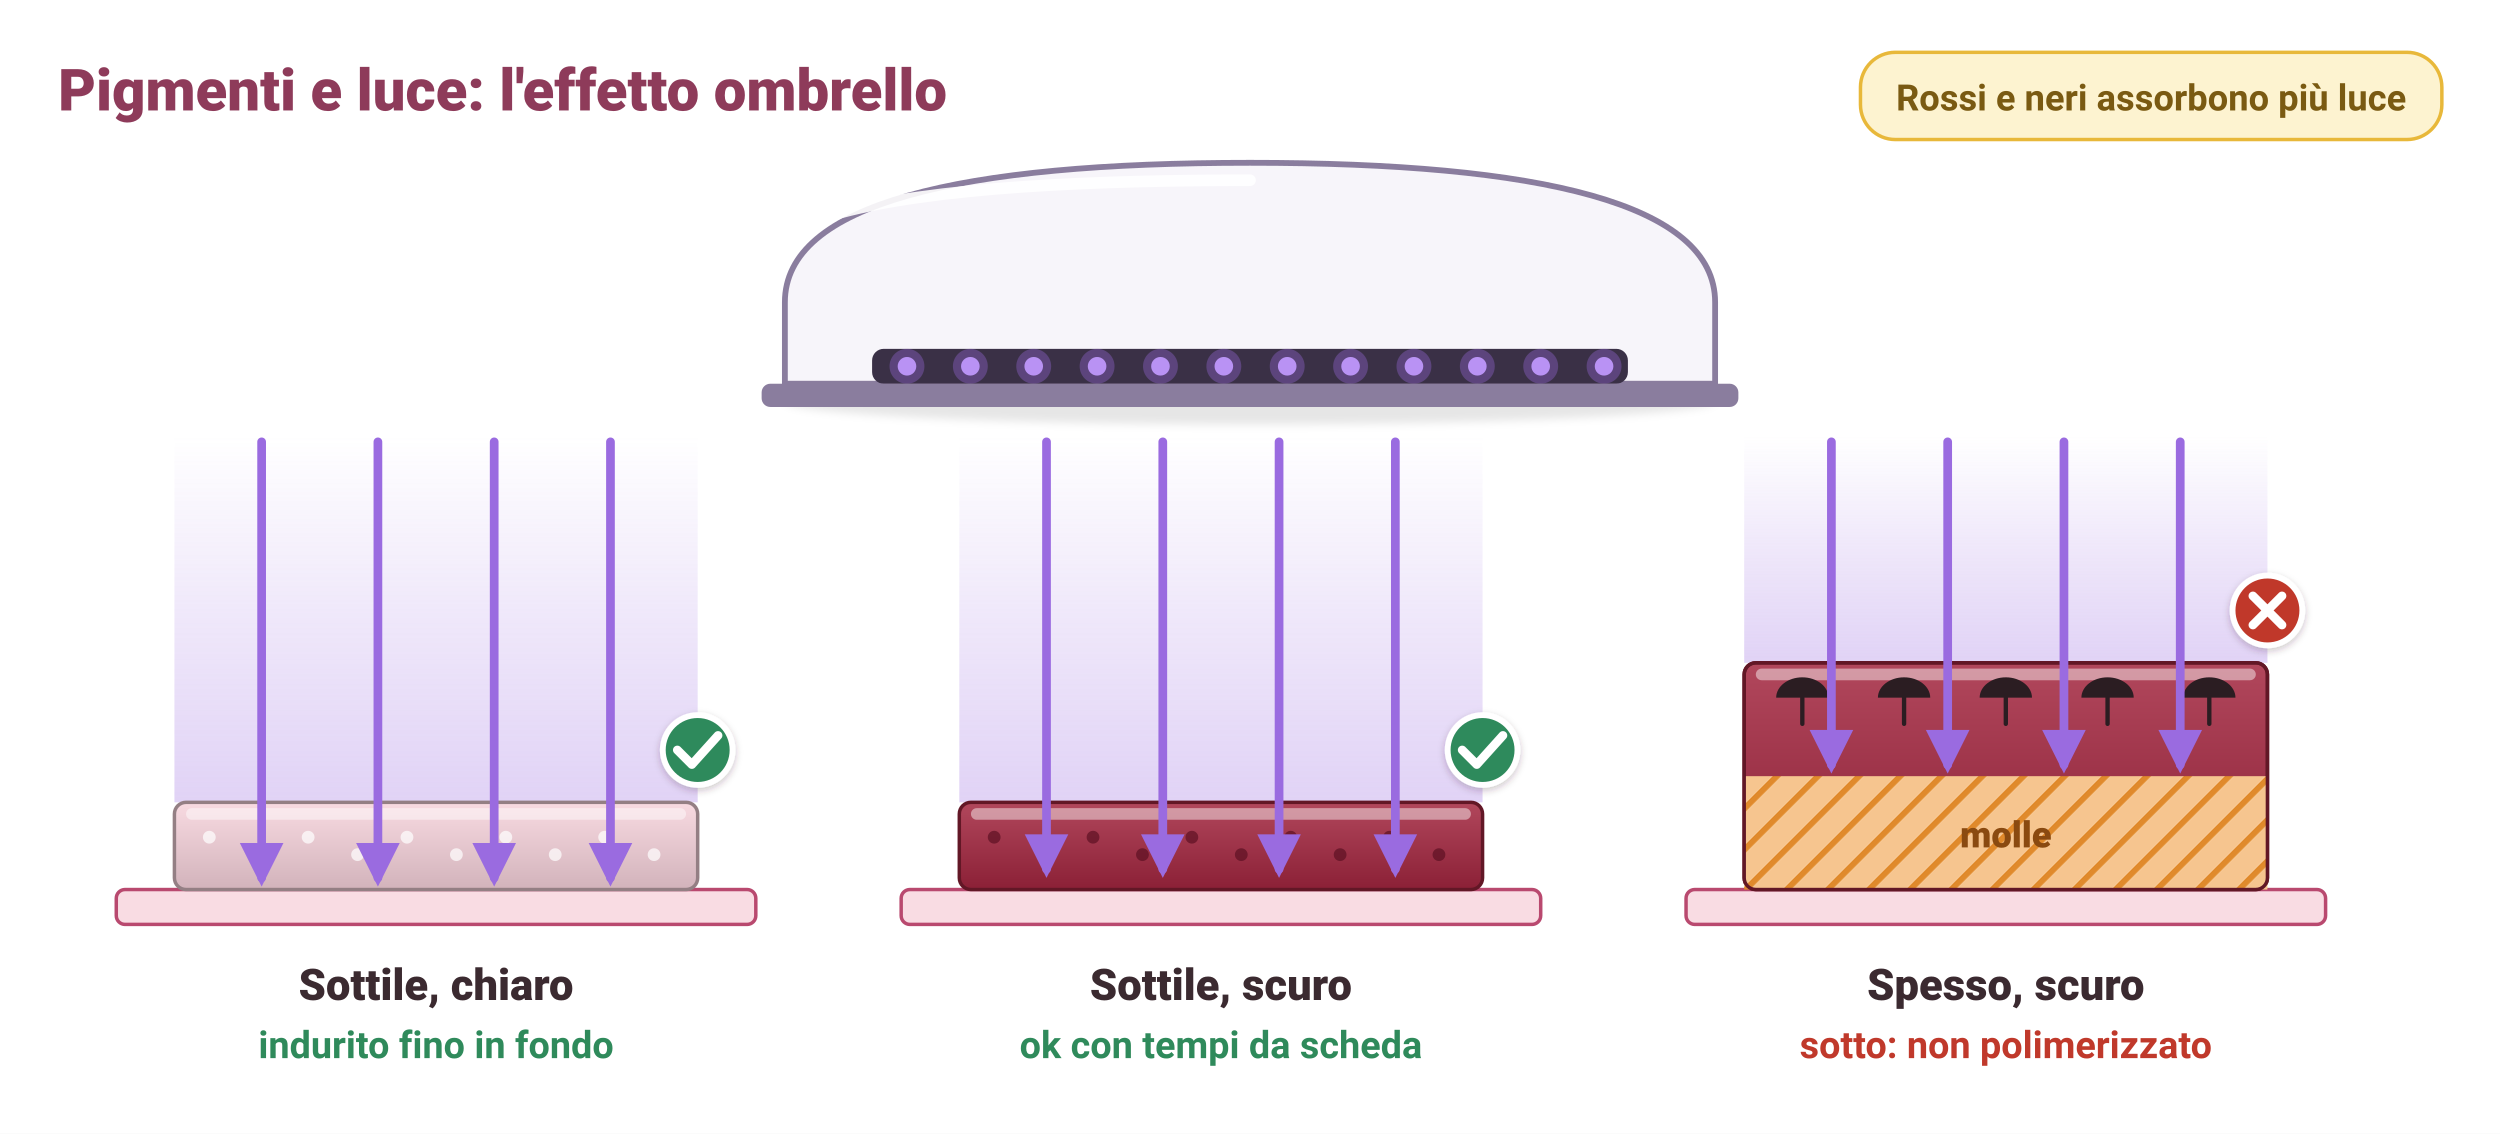
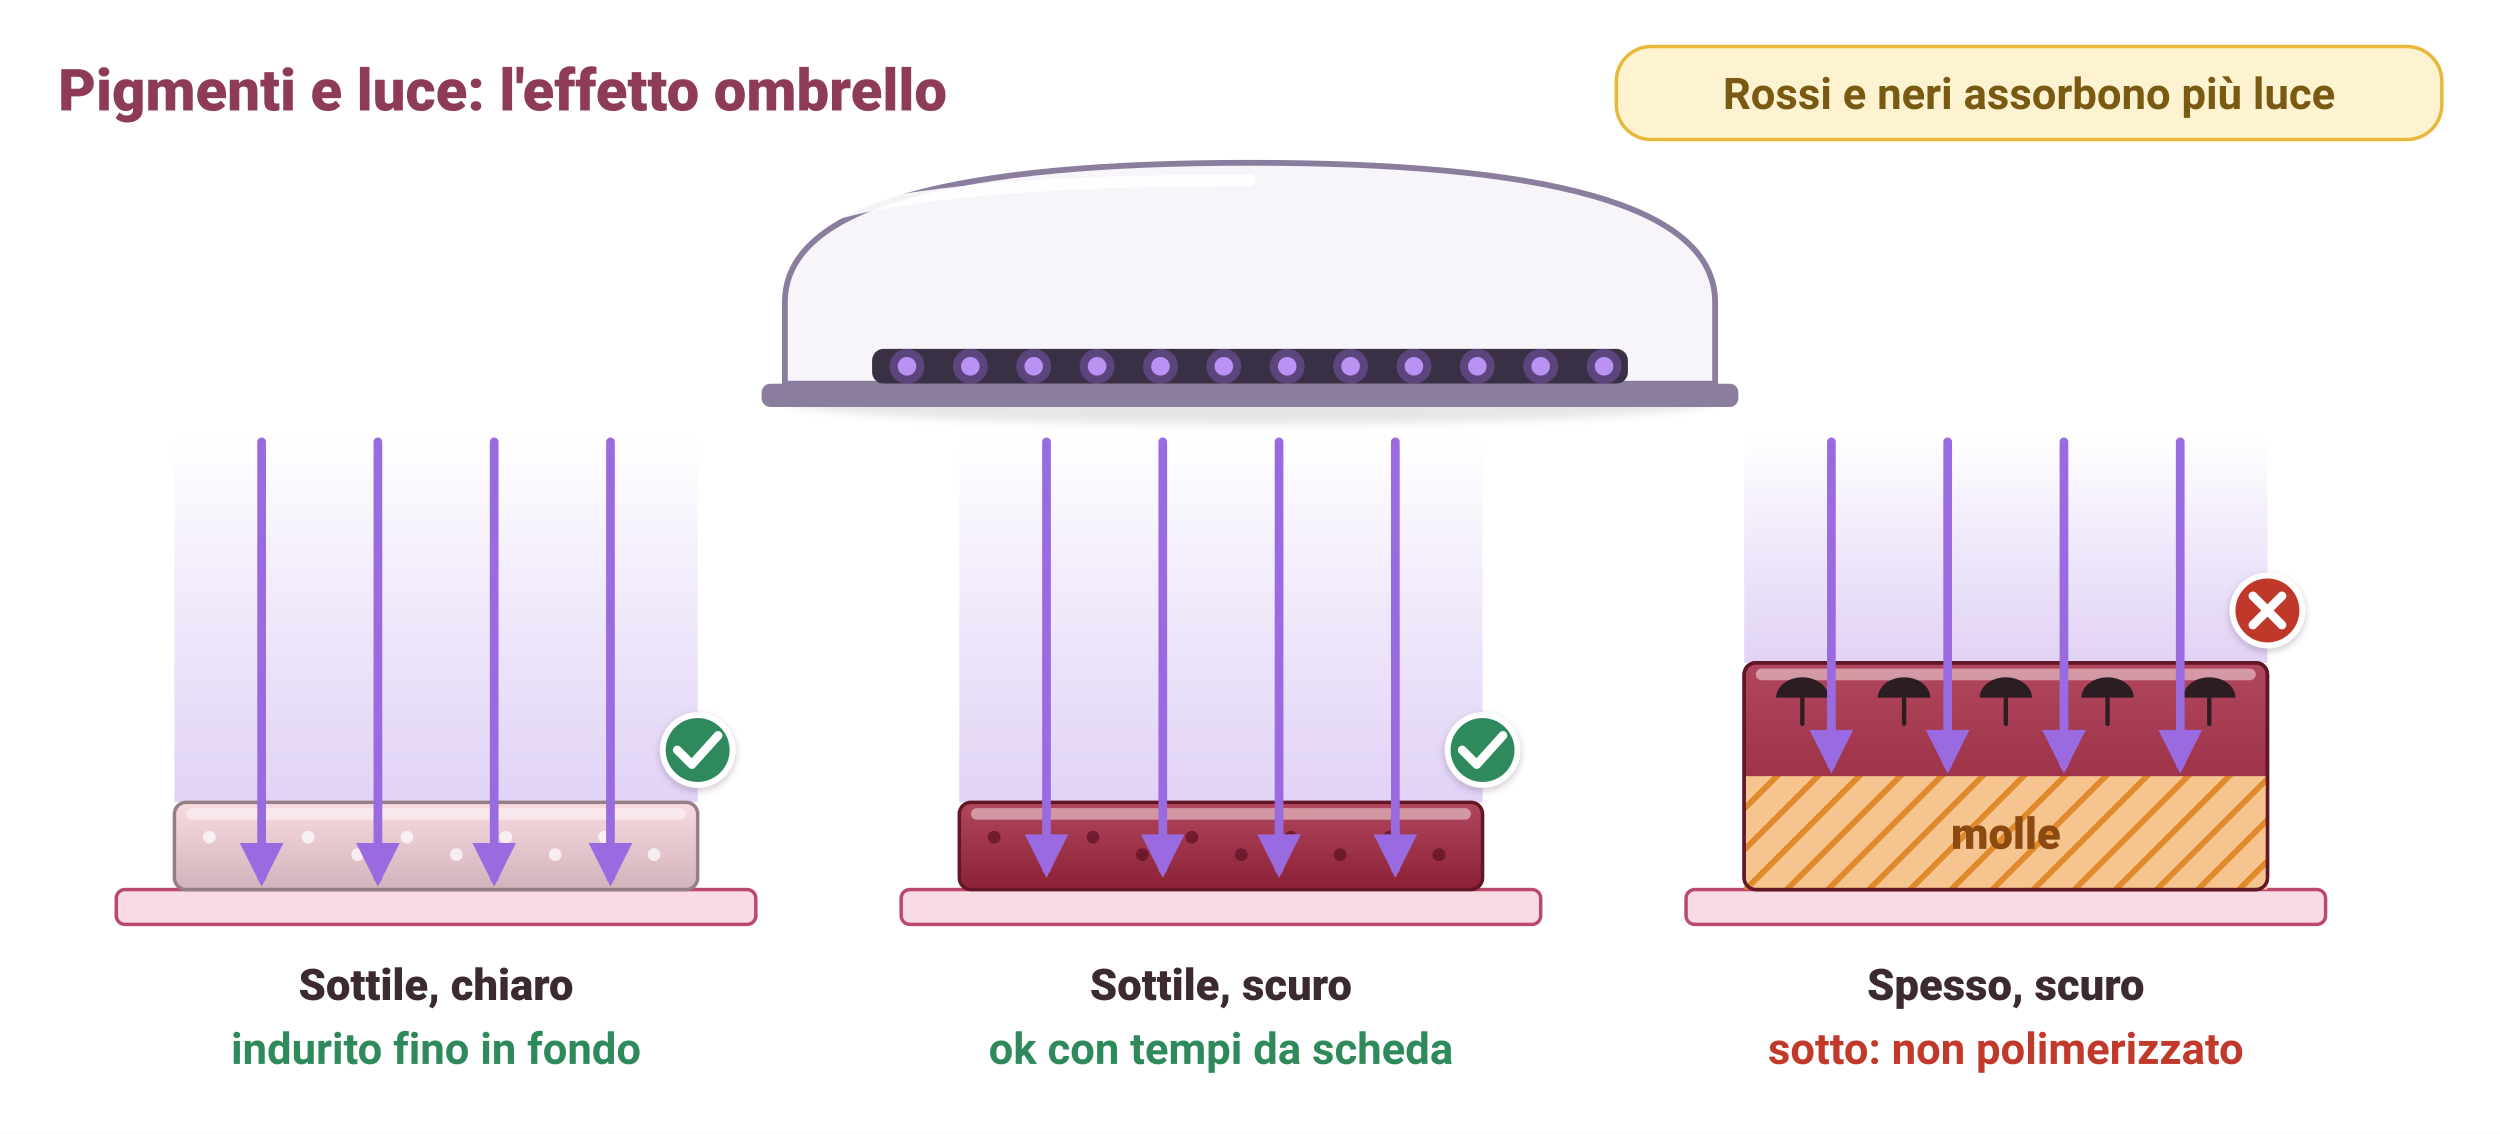
<svg xmlns="http://www.w3.org/2000/svg" viewBox="0 0 860 390" width="860" height="390" font-family="system-ui, -apple-system, 'Segoe UI', Roboto, Arial, sans-serif" role="img">
  <rect width="100%" height="100%" fill="#ffffff" />
  <defs>
    <filter id="nxShS" x="-20%" y="-20%" width="140%" height="150%">
      <feDropShadow dx="0" dy="1" stdDeviation="1.2" flood-color="#3b2a30" flood-opacity=".25" />
    </filter>
  </defs>
  <defs>
    <filter id="dxBlurS" x="-40%" y="-40%" width="180%" height="180%">
      <feGaussianBlur stdDeviation="1.4" />
    </filter>
  </defs>
  <defs>
    <marker id="ar" viewBox="0 0 10 10" refX="8" refY="5" markerWidth="7" markerHeight="7" orient="auto-start-reverse">
      <path d="M0,0 L10,5 L0,10 z" fill="#8e3b5a" />
    </marker>
    <marker id="arw" viewBox="0 0 10 10" refX="8" refY="5" markerWidth="7" markerHeight="7" orient="auto-start-reverse">
      <path d="M0,0 L10,5 L0,10 z" fill="#7a6369" />
    </marker>
  </defs>
  <defs>
    <marker id="uvm" viewBox="0 0 10 10" refX="8" refY="5" markerWidth="5" markerHeight="5" orient="auto">
      <path d="M0,0 L10,5 L0,10 z" fill="#9a6be0" />
    </marker>
  </defs>
  <text x="20.0" y="38.0" font-size="20" text-anchor="start" font-weight="800" fill="#8e3b5a">Pigmenti e luce: l'effetto ombrello</text>
  <ellipse cx="430" cy="138" rx="160" ry="8" fill="#000" opacity=".1" filter="url(#dxBlurS)" />
  <path d="M270,132 L270,104 C270,70 330,56 430,56 C530,56 590,70 590,104 L590,132 Z" fill="#f7f5fa" stroke="#8a7d9e" stroke-width="2" stroke-linecap="round" stroke-linejoin="round" />
  <path d="M286,74 C320,64 380,62 430,62" fill="none" stroke="#fff" stroke-width="4" stroke-linecap="round" stroke-linejoin="round" opacity=".9" />
  <rect x="300.0" y="120.0" width="260.0" height="12.0" rx="4" fill="#3a3046" stroke="none" stroke-width="0" />
  <circle cx="312.0" cy="126.0" r="3.2" fill="#c9a8ff" stroke="none" stroke-width="0" />
  <circle cx="312.0" cy="126.0" r="6.0" fill="#9a6be0" stroke="none" stroke-width="0" opacity=".35" />
  <circle cx="333.8" cy="126.0" r="3.2" fill="#c9a8ff" stroke="none" stroke-width="0" />
  <circle cx="333.8" cy="126.0" r="6.0" fill="#9a6be0" stroke="none" stroke-width="0" opacity=".35" />
  <circle cx="355.6" cy="126.0" r="3.2" fill="#c9a8ff" stroke="none" stroke-width="0" />
  <circle cx="355.6" cy="126.0" r="6.0" fill="#9a6be0" stroke="none" stroke-width="0" opacity=".35" />
  <circle cx="377.4" cy="126.0" r="3.2" fill="#c9a8ff" stroke="none" stroke-width="0" />
  <circle cx="377.4" cy="126.0" r="6.0" fill="#9a6be0" stroke="none" stroke-width="0" opacity=".35" />
  <circle cx="399.2" cy="126.0" r="3.2" fill="#c9a8ff" stroke="none" stroke-width="0" />
  <circle cx="399.2" cy="126.0" r="6.0" fill="#9a6be0" stroke="none" stroke-width="0" opacity=".35" />
  <circle cx="421.0" cy="126.0" r="3.2" fill="#c9a8ff" stroke="none" stroke-width="0" />
  <circle cx="421.0" cy="126.0" r="6.0" fill="#9a6be0" stroke="none" stroke-width="0" opacity=".35" />
  <circle cx="442.8" cy="126.0" r="3.2" fill="#c9a8ff" stroke="none" stroke-width="0" />
  <circle cx="442.8" cy="126.0" r="6.0" fill="#9a6be0" stroke="none" stroke-width="0" opacity=".35" />
  <circle cx="464.6" cy="126.0" r="3.2" fill="#c9a8ff" stroke="none" stroke-width="0" />
  <circle cx="464.6" cy="126.0" r="6.0" fill="#9a6be0" stroke="none" stroke-width="0" opacity=".35" />
  <circle cx="486.4" cy="126.0" r="3.2" fill="#c9a8ff" stroke="none" stroke-width="0" />
  <circle cx="486.4" cy="126.0" r="6.0" fill="#9a6be0" stroke="none" stroke-width="0" opacity=".35" />
  <circle cx="508.2" cy="126.0" r="3.2" fill="#c9a8ff" stroke="none" stroke-width="0" />
  <circle cx="508.2" cy="126.0" r="6.0" fill="#9a6be0" stroke="none" stroke-width="0" opacity=".35" />
  <circle cx="530.0" cy="126.0" r="3.2" fill="#c9a8ff" stroke="none" stroke-width="0" />
  <circle cx="530.0" cy="126.0" r="6.0" fill="#9a6be0" stroke="none" stroke-width="0" opacity=".35" />
  <circle cx="551.8" cy="126.0" r="3.2" fill="#c9a8ff" stroke="none" stroke-width="0" />
  <circle cx="551.8" cy="126.0" r="6.0" fill="#9a6be0" stroke="none" stroke-width="0" opacity=".35" />
  <rect x="262.0" y="132.0" width="336.0" height="8.0" rx="3" fill="#8a7d9e" stroke="none" stroke-width="0" />
  <defs>
    <linearGradient id="uvb82" x1="0" y1="0" x2="0" y2="1">
      <stop offset="0" stop-color="#9a6be0" stop-opacity="0.0" />
      <stop offset="0.5" stop-color="#9a6be0" stop-opacity="0.16" />
      <stop offset="1" stop-color="#9a6be0" stop-opacity="0.3" />
    </linearGradient>
  </defs>
  <rect x="60" y="150" width="180" height="126" fill="url(#uvb82)" />
  <rect x="40.0" y="306.0" width="220.0" height="12.0" rx="3" fill="#f9dce3" stroke="#b9496f" stroke-width="1.2" />
  <defs>
    <linearGradient id="lay83" x1="0" y1="0" x2="0" y2="1">
      <stop offset="0" stop-color="#f8dae1" stop-opacity="1" />
      <stop offset="1" stop-color="#d2b3bb" stop-opacity="1" />
    </linearGradient>
  </defs>
  <rect x="60.0" y="276.0" width="180.0" height="30.0" rx="4" fill="url(#lay83)" stroke="#947f84" stroke-width="1.2" />
  <rect x="64.0" y="278.0" width="172.0" height="4.0" rx="2" fill="#fff" stroke="none" stroke-width="0" opacity=".45" />
  <circle cx="72.0" cy="288.0" r="2.2" fill="#fff" stroke="none" stroke-width="0" opacity=".7" />
  <circle cx="89.0" cy="294.0" r="2.2" fill="#fff" stroke="none" stroke-width="0" opacity=".7" />
  <circle cx="106.0" cy="288.0" r="2.2" fill="#fff" stroke="none" stroke-width="0" opacity=".7" />
  <circle cx="123.0" cy="294.0" r="2.2" fill="#fff" stroke="none" stroke-width="0" opacity=".7" />
  <circle cx="140.0" cy="288.0" r="2.2" fill="#fff" stroke="none" stroke-width="0" opacity=".7" />
  <circle cx="157.0" cy="294.0" r="2.2" fill="#fff" stroke="none" stroke-width="0" opacity=".7" />
  <circle cx="174.0" cy="288.0" r="2.2" fill="#fff" stroke="none" stroke-width="0" opacity=".7" />
  <circle cx="191.0" cy="294.0" r="2.2" fill="#fff" stroke="none" stroke-width="0" opacity=".7" />
  <circle cx="208.0" cy="288.0" r="2.2" fill="#fff" stroke="none" stroke-width="0" opacity=".7" />
  <circle cx="225.0" cy="294.0" r="2.2" fill="#fff" stroke="none" stroke-width="0" opacity=".7" />
  <line x1="90.0" y1="152.0" x2="90.0" y2="302.0" stroke="#9a6be0" stroke-width="3" stroke-linecap="round" marker-end="url(#uvm)" />
  <line x1="130.0" y1="152.0" x2="130.0" y2="302.0" stroke="#9a6be0" stroke-width="3" stroke-linecap="round" marker-end="url(#uvm)" />
  <line x1="170.0" y1="152.0" x2="170.0" y2="302.0" stroke="#9a6be0" stroke-width="3" stroke-linecap="round" marker-end="url(#uvm)" />
  <line x1="210.0" y1="152.0" x2="210.0" y2="302.0" stroke="#9a6be0" stroke-width="3" stroke-linecap="round" marker-end="url(#uvm)" />
  <circle cx="240.0" cy="258.0" r="12" fill="#2f8a5b" stroke="#fff" stroke-width="2" filter="url(#nxShS)" />
  <path d="M233.0,258.0 l5,5 l9,-10" stroke="#fff" stroke-width="3" fill="none" stroke-linecap="round" stroke-linejoin="round" />
  <text x="150.0" y="344.0" font-size="15" text-anchor="middle" font-weight="800" fill="#3b2a30">Sottile, chiaro</text>
-   <text x="150.0" y="364.0" font-size="13" text-anchor="middle" font-weight="700" fill="#2f8a5b">indurito fino in fondo</text>
+   <text x="150.0" y="366.0" font-size="15" text-anchor="middle" font-weight="700" fill="#2f8a5b">indurito fino in fondo</text>
  <defs>
    <linearGradient id="uvb84" x1="0" y1="0" x2="0" y2="1">
      <stop offset="0" stop-color="#9a6be0" stop-opacity="0.0" />
      <stop offset="0.5" stop-color="#9a6be0" stop-opacity="0.16" />
      <stop offset="1" stop-color="#9a6be0" stop-opacity="0.3" />
    </linearGradient>
  </defs>
  <rect x="330" y="150" width="180" height="126" fill="url(#uvb84)" />
  <rect x="310.0" y="306.0" width="220.0" height="12.0" rx="3" fill="#f9dce3" stroke="#b9496f" stroke-width="1.2" />
  <defs>
    <linearGradient id="lay85" x1="0" y1="0" x2="0" y2="1">
      <stop offset="0" stop-color="#b1475c" stop-opacity="1" />
      <stop offset="1" stop-color="#8b2036" stop-opacity="1" />
    </linearGradient>
  </defs>
  <rect x="330.0" y="276.0" width="180.0" height="30.0" rx="4" fill="url(#lay85)" stroke="#621726" stroke-width="1.2" />
  <rect x="334.0" y="278.0" width="172.0" height="4.0" rx="2" fill="#fff" stroke="none" stroke-width="0" opacity=".45" />
  <circle cx="342.0" cy="288.0" r="2.2" fill="#5c0f22" stroke="none" stroke-width="0" opacity=".7" />
  <circle cx="359.0" cy="294.0" r="2.2" fill="#5c0f22" stroke="none" stroke-width="0" opacity=".7" />
  <circle cx="376.0" cy="288.0" r="2.2" fill="#5c0f22" stroke="none" stroke-width="0" opacity=".7" />
  <circle cx="393.0" cy="294.0" r="2.2" fill="#5c0f22" stroke="none" stroke-width="0" opacity=".7" />
  <circle cx="410.0" cy="288.0" r="2.2" fill="#5c0f22" stroke="none" stroke-width="0" opacity=".7" />
  <circle cx="427.0" cy="294.0" r="2.2" fill="#5c0f22" stroke="none" stroke-width="0" opacity=".7" />
  <circle cx="444.0" cy="288.0" r="2.2" fill="#5c0f22" stroke="none" stroke-width="0" opacity=".7" />
  <circle cx="461.0" cy="294.0" r="2.2" fill="#5c0f22" stroke="none" stroke-width="0" opacity=".7" />
  <circle cx="478.0" cy="288.0" r="2.2" fill="#5c0f22" stroke="none" stroke-width="0" opacity=".7" />
  <circle cx="495.0" cy="294.0" r="2.2" fill="#5c0f22" stroke="none" stroke-width="0" opacity=".7" />
  <line x1="360.0" y1="152.0" x2="360.0" y2="299.0" stroke="#9a6be0" stroke-width="3" stroke-linecap="round" marker-end="url(#uvm)" />
  <line x1="400.0" y1="152.0" x2="400.0" y2="299.0" stroke="#9a6be0" stroke-width="3" stroke-linecap="round" marker-end="url(#uvm)" />
  <line x1="440.0" y1="152.0" x2="440.0" y2="299.0" stroke="#9a6be0" stroke-width="3" stroke-linecap="round" marker-end="url(#uvm)" />
  <line x1="480.0" y1="152.0" x2="480.0" y2="299.0" stroke="#9a6be0" stroke-width="3" stroke-linecap="round" marker-end="url(#uvm)" />
  <circle cx="510.0" cy="258.0" r="12" fill="#2f8a5b" stroke="#fff" stroke-width="2" filter="url(#nxShS)" />
  <path d="M503.0,258.0 l5,5 l9,-10" stroke="#fff" stroke-width="3" fill="none" stroke-linecap="round" stroke-linejoin="round" />
  <text x="420.0" y="344.0" font-size="15" text-anchor="middle" font-weight="800" fill="#3b2a30">Sottile, scuro</text>
-   <text x="420.0" y="364.0" font-size="13" text-anchor="middle" font-weight="700" fill="#2f8a5b">ok con tempi da scheda</text>
+   <text x="420.0" y="366.0" font-size="15" text-anchor="middle" font-weight="700" fill="#2f8a5b">ok con tempi da scheda</text>
  <defs>
    <linearGradient id="uvb86" x1="0" y1="0" x2="0" y2="1">
      <stop offset="0" stop-color="#9a6be0" stop-opacity="0.0" />
      <stop offset="0.5" stop-color="#9a6be0" stop-opacity="0.16" />
      <stop offset="1" stop-color="#9a6be0" stop-opacity="0.3" />
    </linearGradient>
  </defs>
  <rect x="600" y="150" width="180" height="78" fill="url(#uvb86)" />
  <rect x="580.0" y="306.0" width="220.0" height="12.0" rx="3" fill="#f9dce3" stroke="#b9496f" stroke-width="1.2" />
  <defs>
    <linearGradient id="lay87" x1="0" y1="0" x2="0" y2="1">
      <stop offset="0" stop-color="#b1475c" stop-opacity="1" />
      <stop offset="1" stop-color="#8b2036" stop-opacity="1" />
    </linearGradient>
  </defs>
  <rect x="600.0" y="228.0" width="180.0" height="78.0" rx="4" fill="url(#lay87)" stroke="#621726" stroke-width="1.2" />
  <rect x="604.0" y="230.0" width="172.0" height="4.0" rx="2" fill="#fff" stroke="none" stroke-width="0" opacity=".45" />
  <defs>
    <pattern id="hatch88" width="10" height="10" patternUnits="userSpaceOnUse" patternTransform="rotate(45)">
      <rect width="10" height="10" fill="#f6c58f" />
      <line x1="0" y1="0" x2="0" y2="10" stroke="#e08a2c" stroke-width="4" />
    </pattern>
  </defs>
  <rect x="600" y="267" width="180" height="39" fill="url(#hatch88)" />
  <rect x="600.0" y="228.0" width="180.0" height="78.0" rx="4" fill="none" stroke="#621726" stroke-width="1.2" />
-   <text x="690.0" y="291.5" font-size="12.5" text-anchor="middle" font-weight="800" fill="#8a4a10">molle</text>
+   <text x="690.0" y="292.0" font-size="15" text-anchor="middle" font-weight="800" fill="#8a4a10">molle</text>
  <path d="M611.0,240.0 a9,7 0 0 1 18,0 Z" fill="#2b1d22" stroke="none" stroke-width="0" stroke-linecap="round" stroke-linejoin="round" />
  <line x1="620.0" y1="240.0" x2="620.0" y2="249.0" stroke="#2b1d22" stroke-width="1.5" stroke-linecap="round" />
  <path d="M646.0,240.0 a9,7 0 0 1 18,0 Z" fill="#2b1d22" stroke="none" stroke-width="0" stroke-linecap="round" stroke-linejoin="round" />
  <line x1="655.0" y1="240.0" x2="655.0" y2="249.0" stroke="#2b1d22" stroke-width="1.5" stroke-linecap="round" />
  <path d="M681.0,240.0 a9,7 0 0 1 18,0 Z" fill="#2b1d22" stroke="none" stroke-width="0" stroke-linecap="round" stroke-linejoin="round" />
  <line x1="690.0" y1="240.0" x2="690.0" y2="249.0" stroke="#2b1d22" stroke-width="1.5" stroke-linecap="round" />
  <path d="M716.0,240.0 a9,7 0 0 1 18,0 Z" fill="#2b1d22" stroke="none" stroke-width="0" stroke-linecap="round" stroke-linejoin="round" />
  <line x1="725.0" y1="240.0" x2="725.0" y2="249.0" stroke="#2b1d22" stroke-width="1.5" stroke-linecap="round" />
  <path d="M751.0,240.0 a9,7 0 0 1 18,0 Z" fill="#2b1d22" stroke="none" stroke-width="0" stroke-linecap="round" stroke-linejoin="round" />
  <line x1="760.0" y1="240.0" x2="760.0" y2="249.0" stroke="#2b1d22" stroke-width="1.5" stroke-linecap="round" />
  <line x1="630.0" y1="152.0" x2="630.0" y2="263.1" stroke="#9a6be0" stroke-width="3" stroke-linecap="round" marker-end="url(#uvm)" />
  <line x1="670.0" y1="152.0" x2="670.0" y2="263.1" stroke="#9a6be0" stroke-width="3" stroke-linecap="round" marker-end="url(#uvm)" />
  <line x1="710.0" y1="152.0" x2="710.0" y2="263.1" stroke="#9a6be0" stroke-width="3" stroke-linecap="round" marker-end="url(#uvm)" />
  <line x1="750.0" y1="152.0" x2="750.0" y2="263.1" stroke="#9a6be0" stroke-width="3" stroke-linecap="round" marker-end="url(#uvm)" />
  <circle cx="780.0" cy="210.0" r="12" fill="#c0392b" stroke="#fff" stroke-width="2" filter="url(#nxShS)" />
  <path d="M775.0,205.0 l10,10 M785.0,205.0 l-10,10" stroke="#fff" stroke-width="3" stroke-linecap="round" />
  <text x="690.0" y="344.0" font-size="15" text-anchor="middle" font-weight="800" fill="#3b2a30">Spesso, scuro</text>
-   <text x="690.0" y="364.0" font-size="13" text-anchor="middle" font-weight="700" fill="#c0392b">sotto: non polimerizzato</text>
-   <rect x="640.0" y="18.0" width="200.0" height="30.0" rx="12" fill="#fdf3d0" stroke="#e8b83a" stroke-width="1.2" />
-   <text x="740.0" y="38.0" font-size="12.5" text-anchor="middle" font-weight="700" fill="#7a5a12">Rossi e neri assorbono più luce</text>
+   <text x="690.0" y="366.0" font-size="15" text-anchor="middle" font-weight="700" fill="#c0392b">sotto: non polimerizzato</text>
+   <rect x="556.0" y="16.0" width="284.0" height="32.0" rx="12" fill="#fdf3d0" stroke="#e8b83a" stroke-width="1.2" />
+   <text x="698.0" y="37.5" font-size="15" text-anchor="middle" font-weight="700" fill="#7a5a12">Rossi e neri assorbono più luce</text>
</svg>
